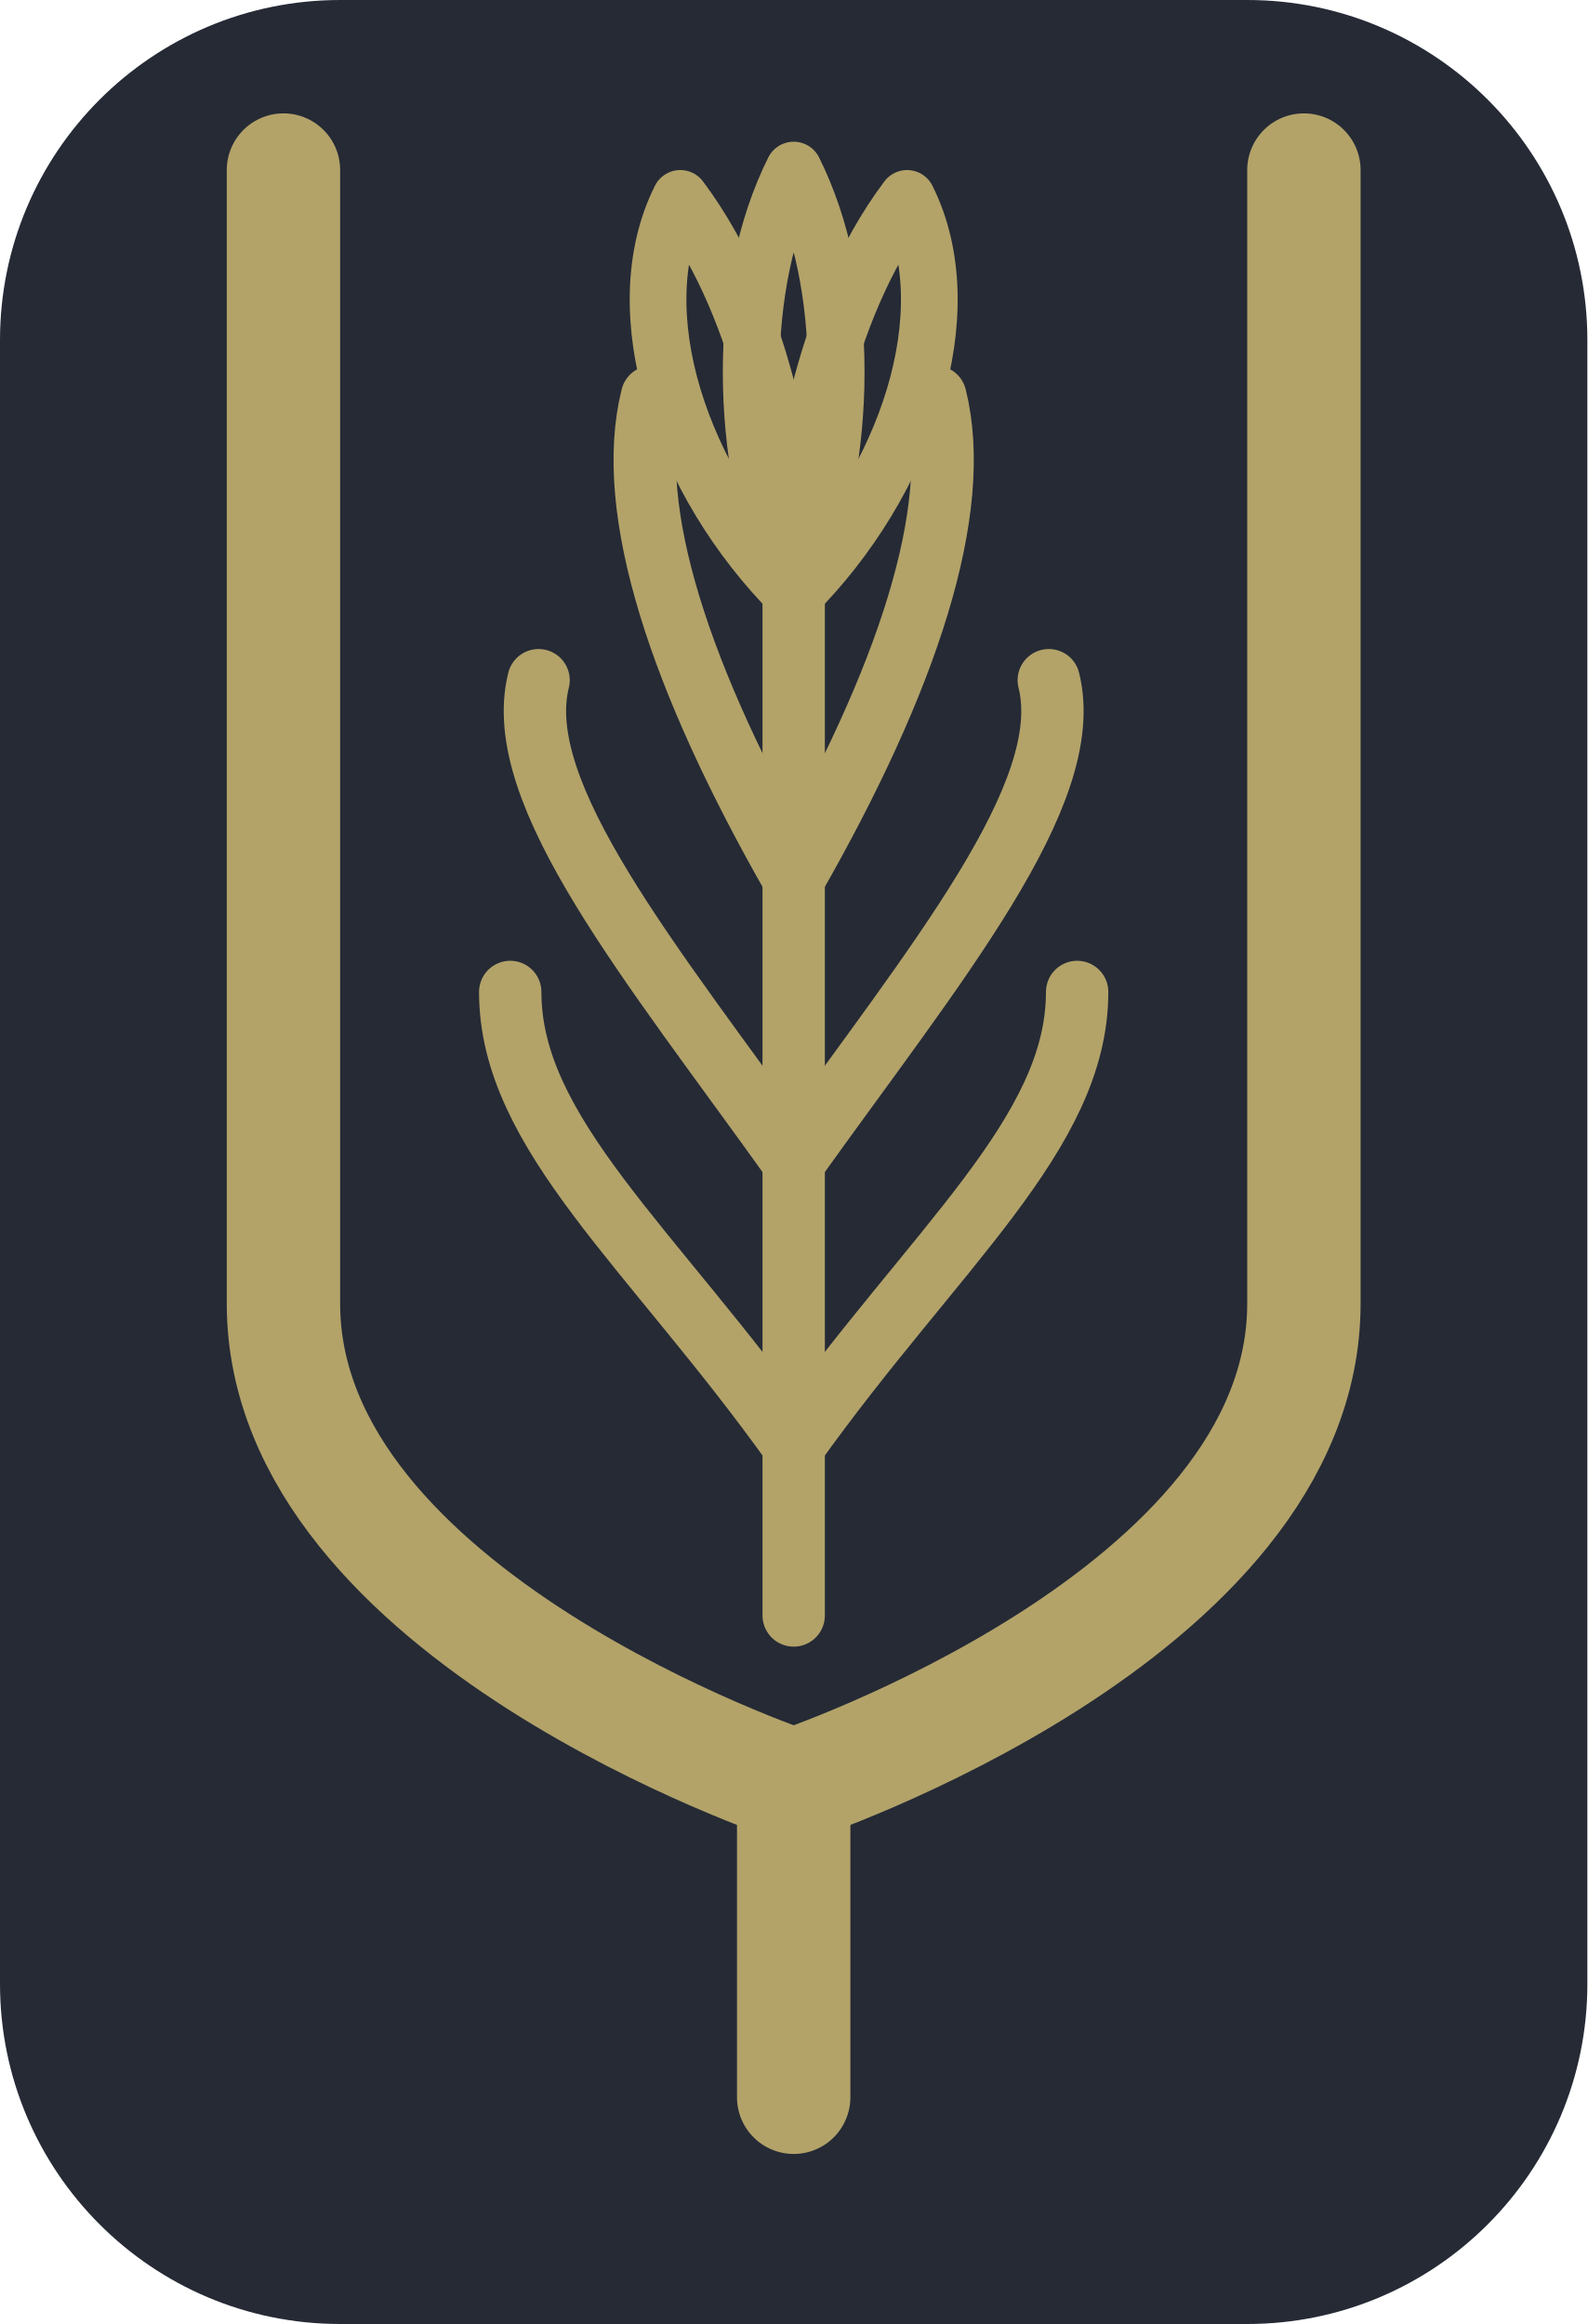
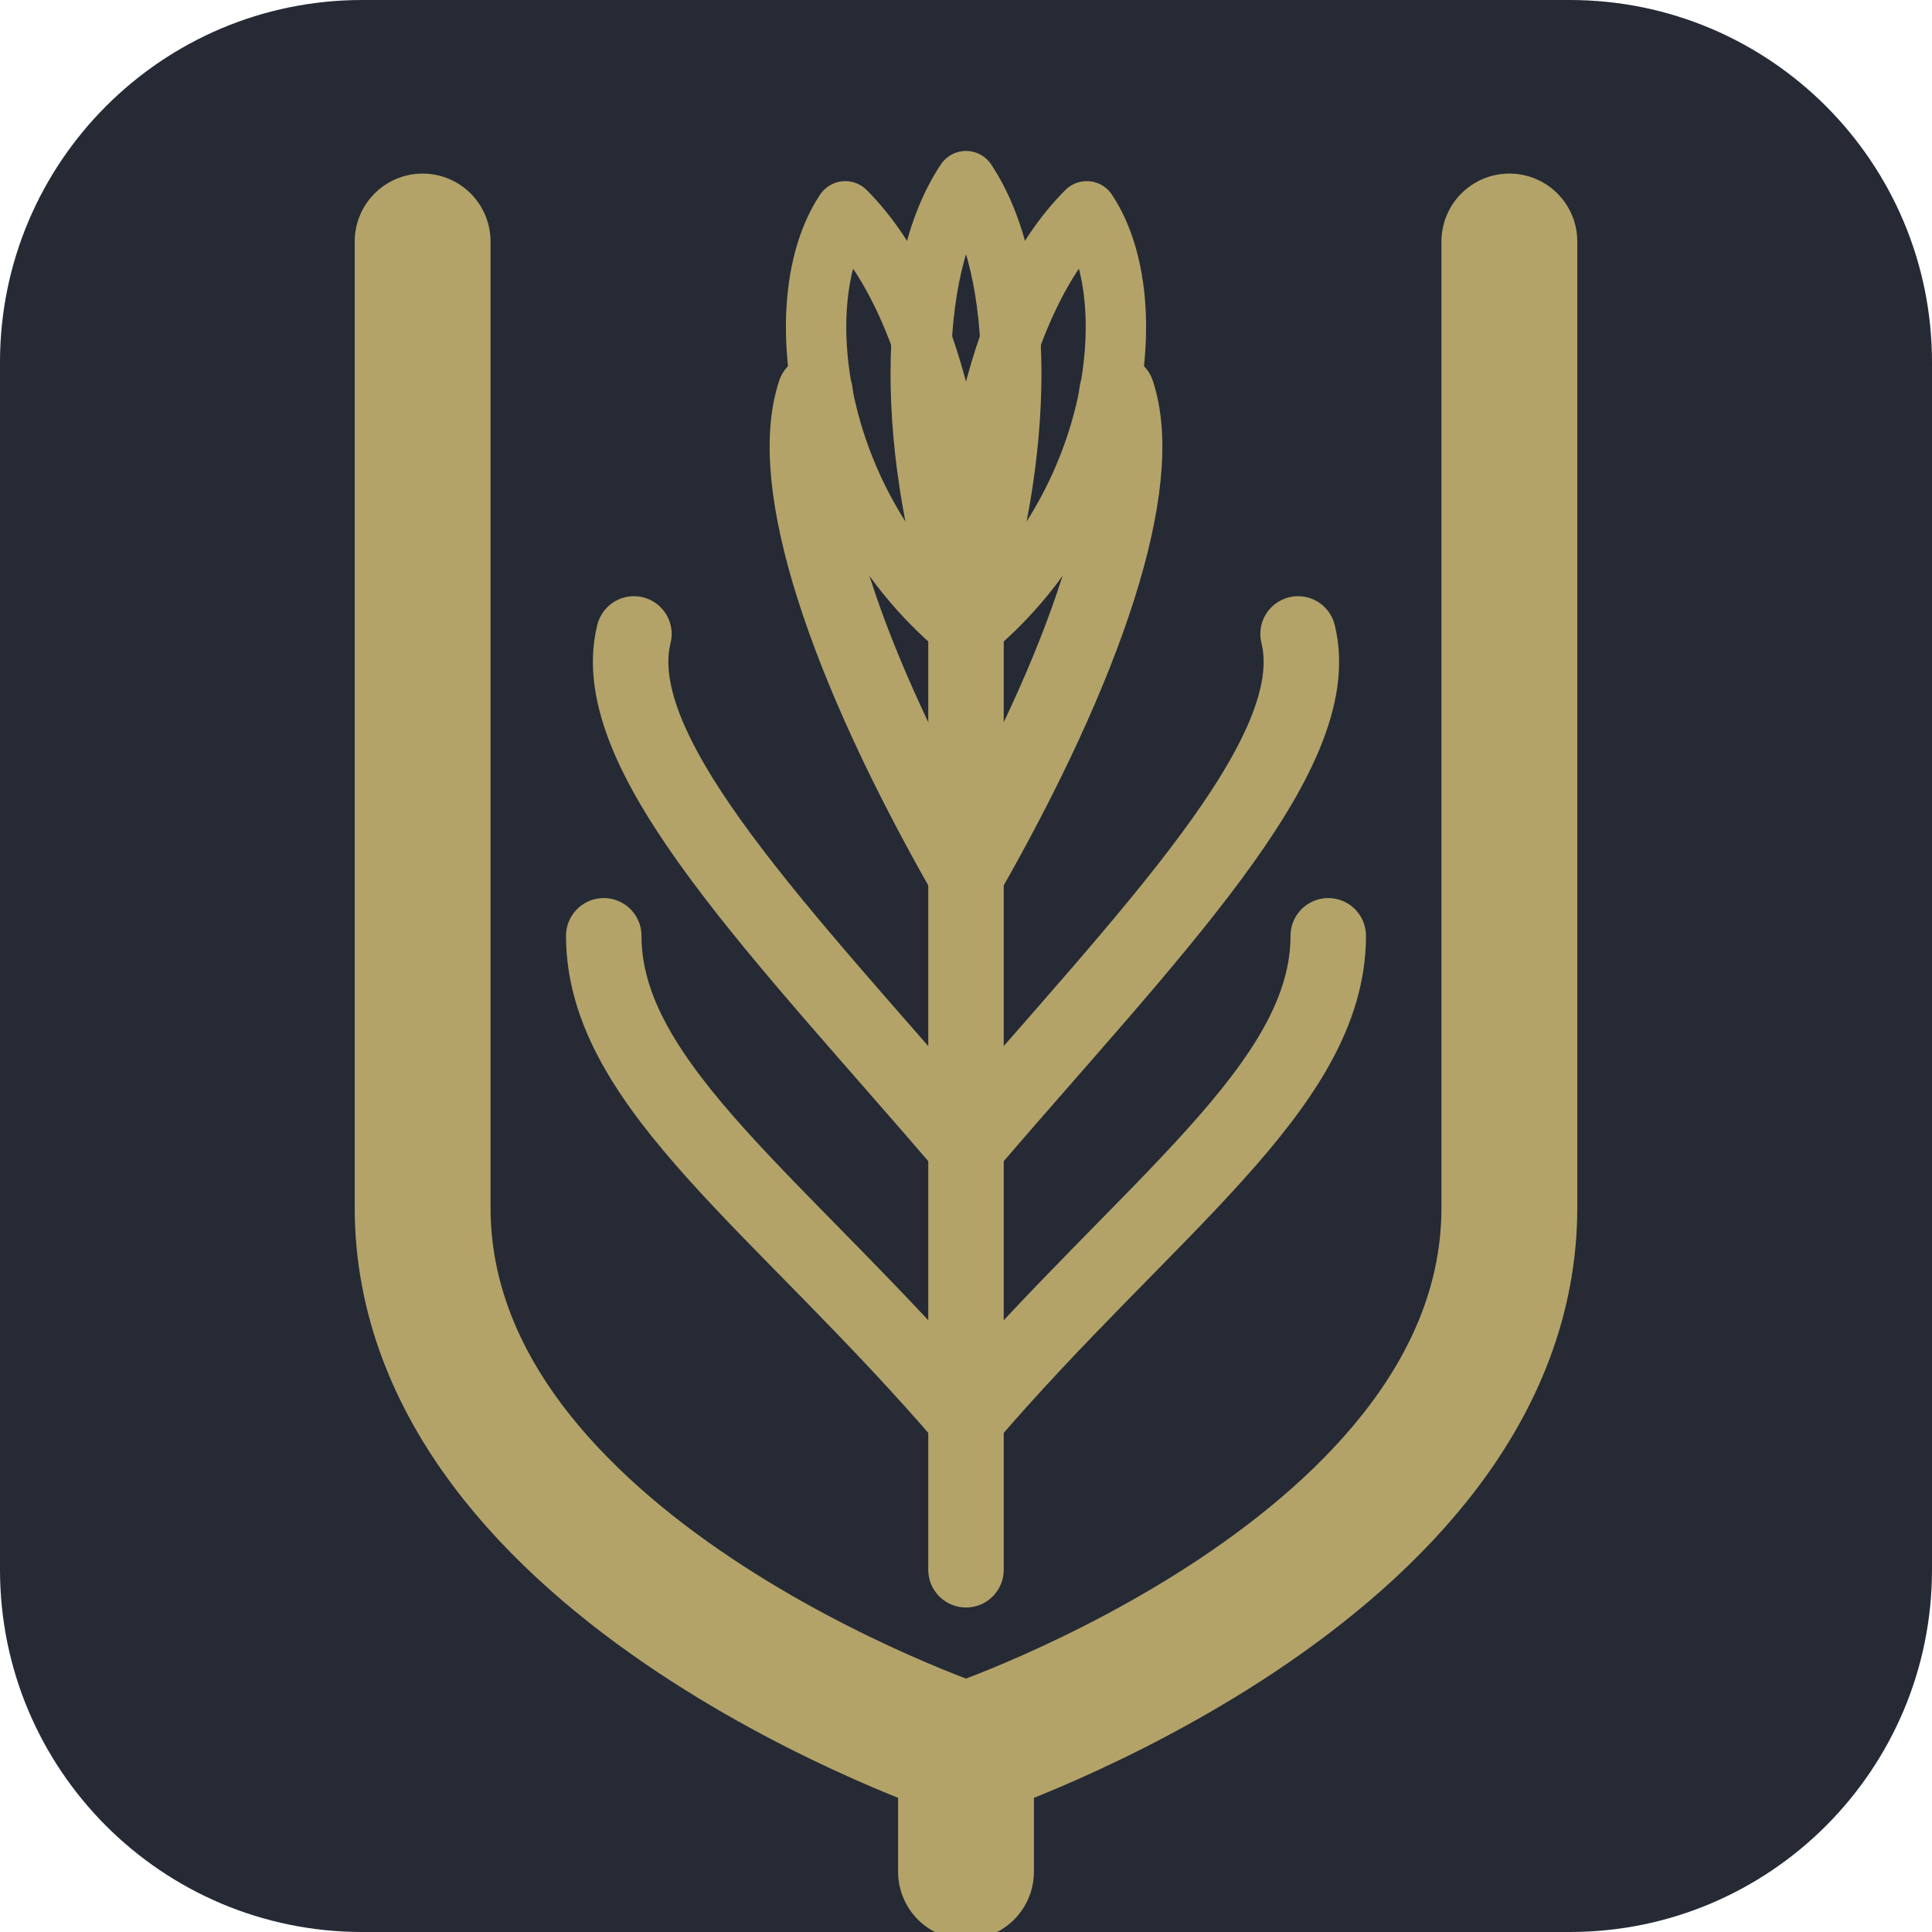
- <svg xmlns="http://www.w3.org/2000/svg" viewBox="0 0 56 82" fill="none">
-   <rect width="56" height="82" rx="12" fill="#252A35" />
-   <path d="M10 6 L10 46 C10 57 28 63 28 63 C28 63 46 57 46 46 L46 6" stroke="#B3A369" stroke-width="4" stroke-linecap="round" stroke-linejoin="round" />
-   <line x1="28" y1="63" x2="28" y2="74" stroke="#B3A369" stroke-width="4" stroke-linecap="round" />
-   <line x1="28" y1="57" x2="28" y2="20" stroke="#B3A369" stroke-width="2.2" stroke-linecap="round" />
-   <path d="M28 51 C23 44 18 40 18 35" stroke="#B3A369" stroke-width="2.2" stroke-linecap="round" fill="none" />
-   <path d="M28 51 C33 44 38 40 38 35" stroke="#B3A369" stroke-width="2.2" stroke-linecap="round" fill="none" />
-   <path d="M28 41 C23 34 18 28 19 24" stroke="#B3A369" stroke-width="2.2" stroke-linecap="round" fill="none" />
-   <path d="M28 41 C33 34 38 28 37 24" stroke="#B3A369" stroke-width="2.2" stroke-linecap="round" fill="none" />
-   <path d="M28 31 C24 24 22 18 23 14" stroke="#B3A369" stroke-width="2.2" stroke-linecap="round" fill="none" />
-   <path d="M28 31 C32 24 34 18 33 14" stroke="#B3A369" stroke-width="2.2" stroke-linecap="round" fill="none" />
-   <path d="M28 21 C26 16 26 10 28 6 C30 10 30 16 28 21 Z" stroke="#B3A369" stroke-width="2" stroke-linejoin="round" fill="none" />
-   <path d="M28 21 C24 17 22 11 24 7 C27 11 28 17 28 21 Z" stroke="#B3A369" stroke-width="2" stroke-linejoin="round" fill="none" />
-   <path d="M28 21 C32 17 34 11 32 7 C29 11 28 17 28 21 Z" stroke="#B3A369" stroke-width="2" stroke-linejoin="round" fill="none" />
+ <svg xmlns="http://www.w3.org/2000/svg" viewBox="0 0 64 64" fill="none">
+   <rect width="64" height="64" rx="12" fill="#252A35" />
+   <path d="M14 8 L14 40 C14 52 32 58 32 58 C32 58 50 52 50 40 L50 8" stroke="#B3A369" stroke-width="4.5" stroke-linecap="round" stroke-linejoin="round" />
+   <line x1="32" y1="58" x2="32" y2="62" stroke="#B3A369" stroke-width="4.5" stroke-linecap="round" />
+   <line x1="32" y1="52" x2="32" y2="16" stroke="#B3A369" stroke-width="2.5" stroke-linecap="round" />
+   <path d="M32 47 C26 40 20 36 20 31" stroke="#B3A369" stroke-width="2.5" stroke-linecap="round" fill="none" />
+   <path d="M32 47 C38 40 44 36 44 31" stroke="#B3A369" stroke-width="2.5" stroke-linecap="round" fill="none" />
+   <path d="M32 38 C26 31 20 25 21 21" stroke="#B3A369" stroke-width="2.5" stroke-linecap="round" fill="none" />
+   <path d="M32 38 C38 31 44 25 43 21" stroke="#B3A369" stroke-width="2.5" stroke-linecap="round" fill="none" />
+   <path d="M32 29 C28 22 26 16 27 13" stroke="#B3A369" stroke-width="2.5" stroke-linecap="round" fill="none" />
+   <path d="M32 29 C36 22 38 16 37 13" stroke="#B3A369" stroke-width="2.5" stroke-linecap="round" fill="none" />
+   <path d="M32 21 C30 15 30 9 32 6 C34 9 34 15 32 21 Z" stroke="#B3A369" stroke-width="2" stroke-linejoin="round" fill="none" />
+   <path d="M32 21 C27 17 26 10 28 7 C31 10 32 16 32 21 Z" stroke="#B3A369" stroke-width="2" stroke-linejoin="round" fill="none" />
+   <path d="M32 21 C37 17 38 10 36 7 C33 10 32 16 32 21 Z" stroke="#B3A369" stroke-width="2" stroke-linejoin="round" fill="none" />
</svg>
